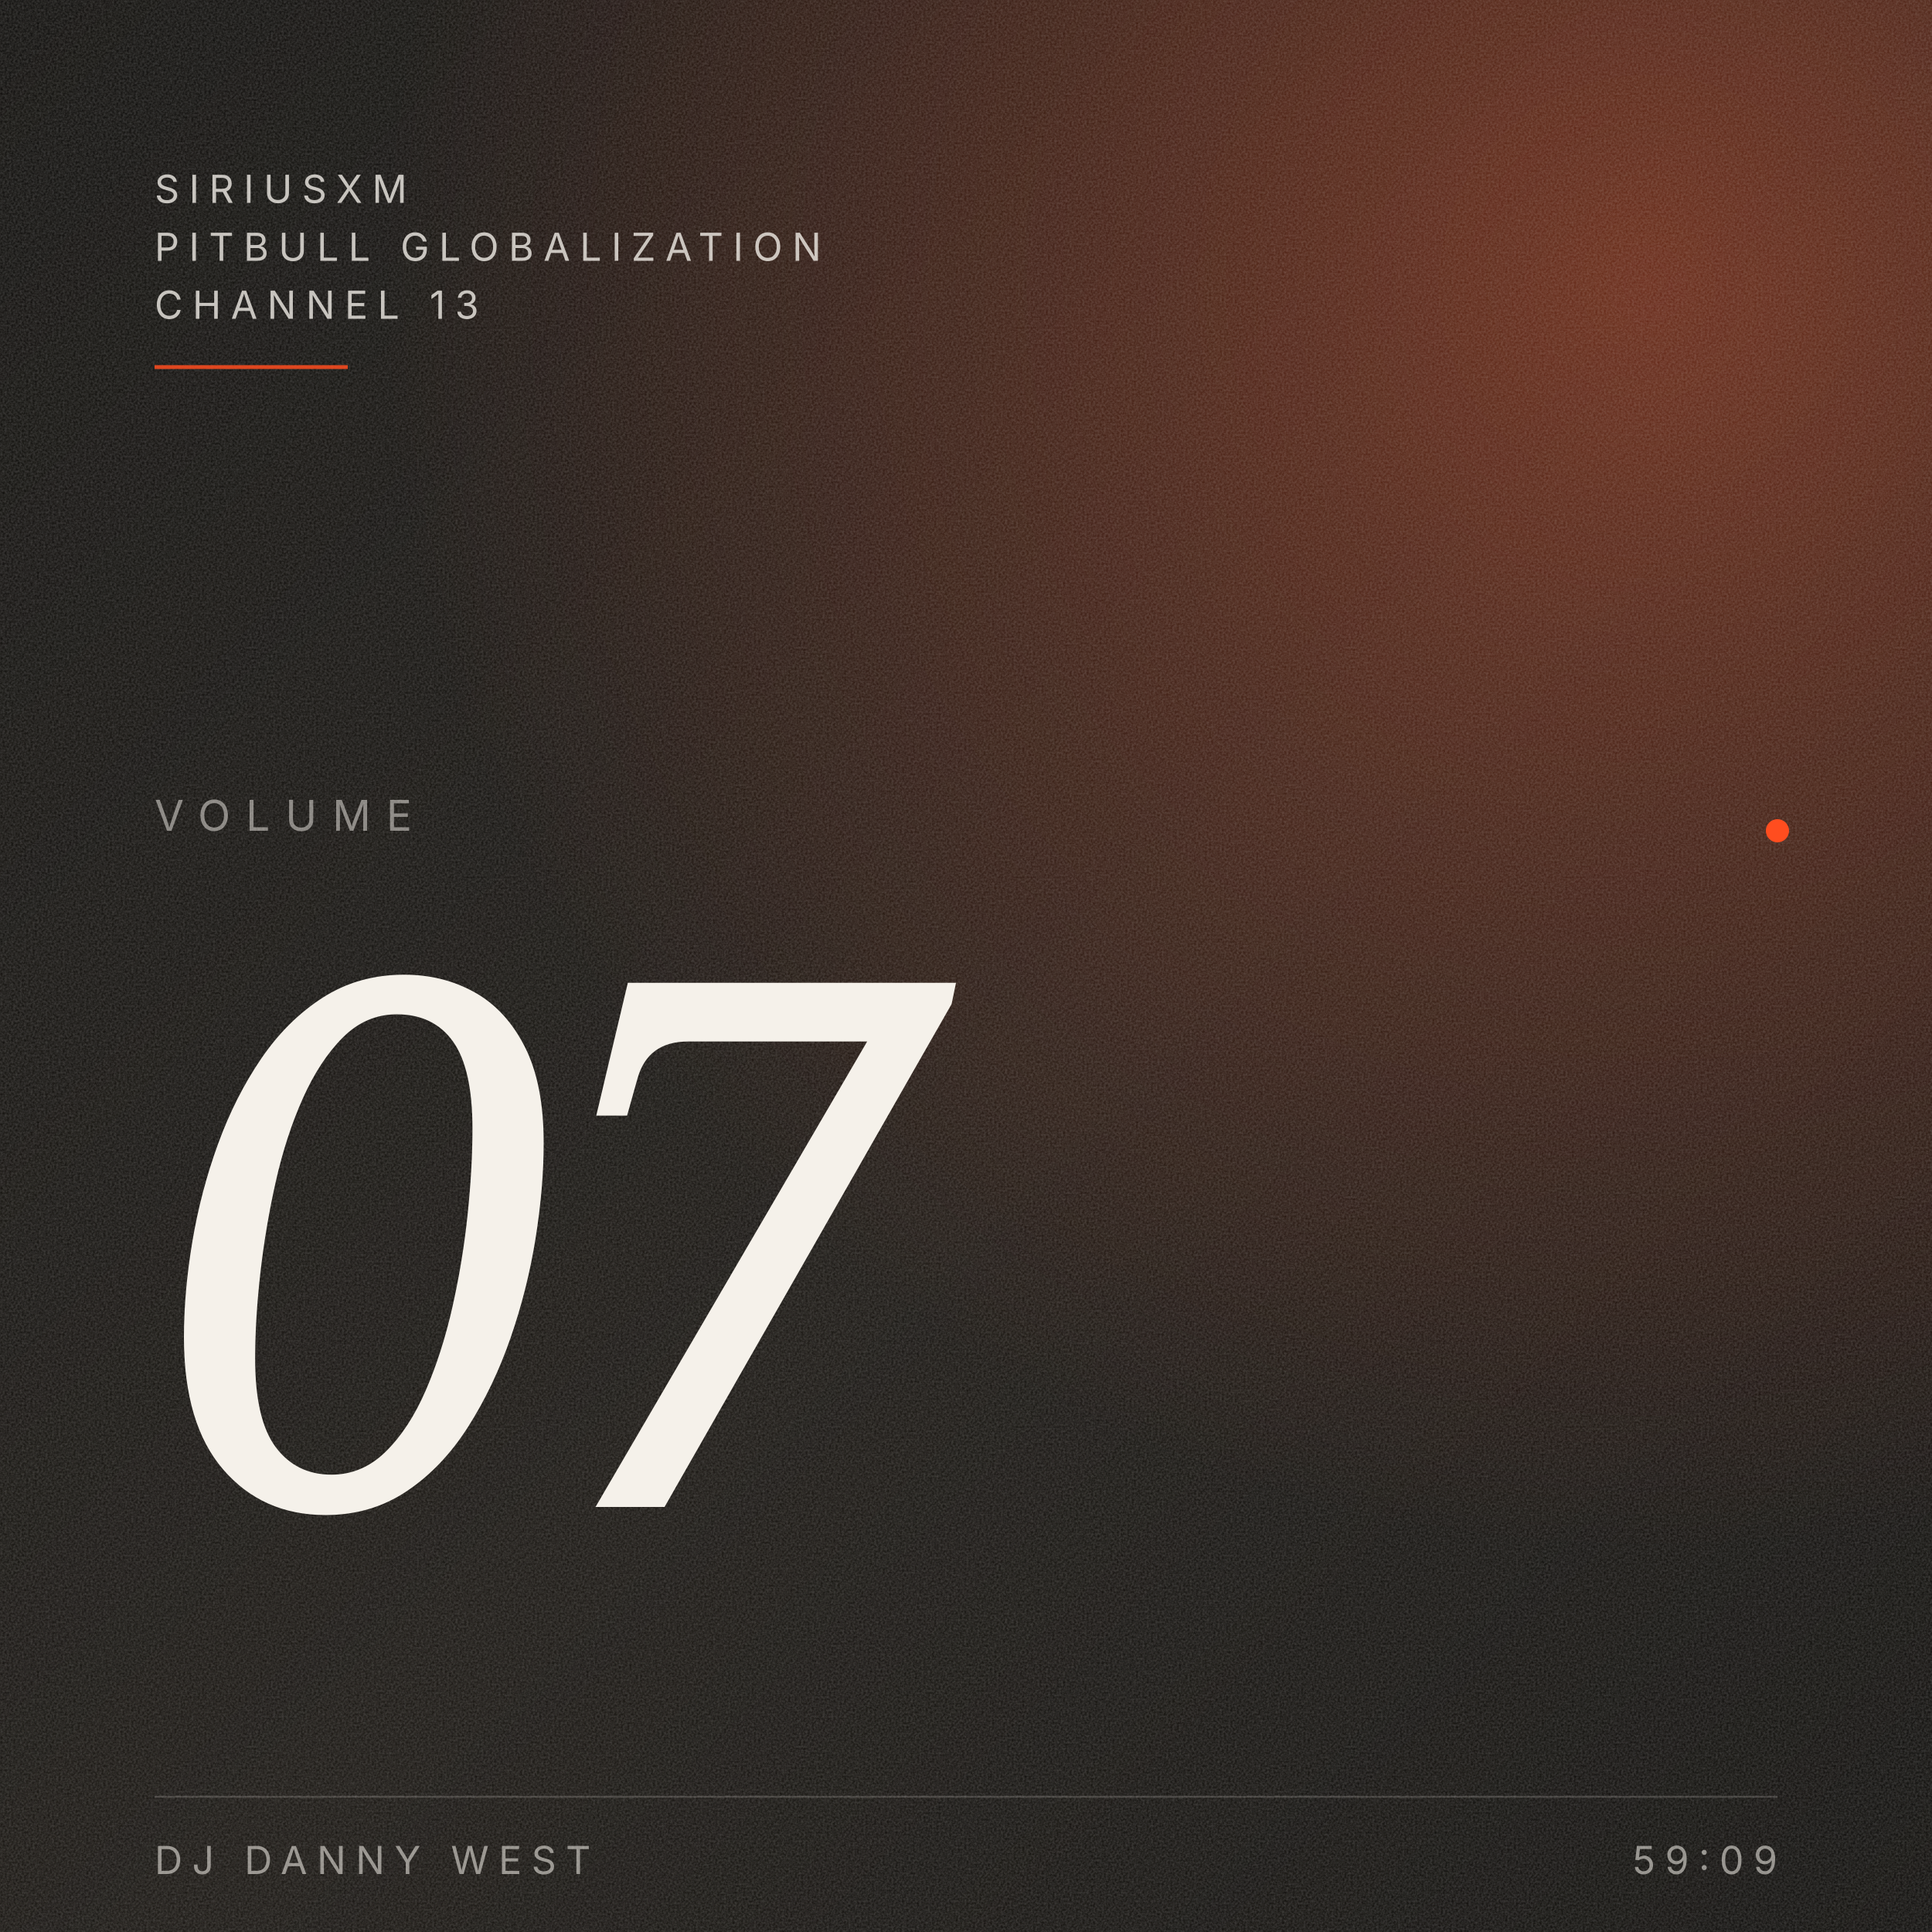
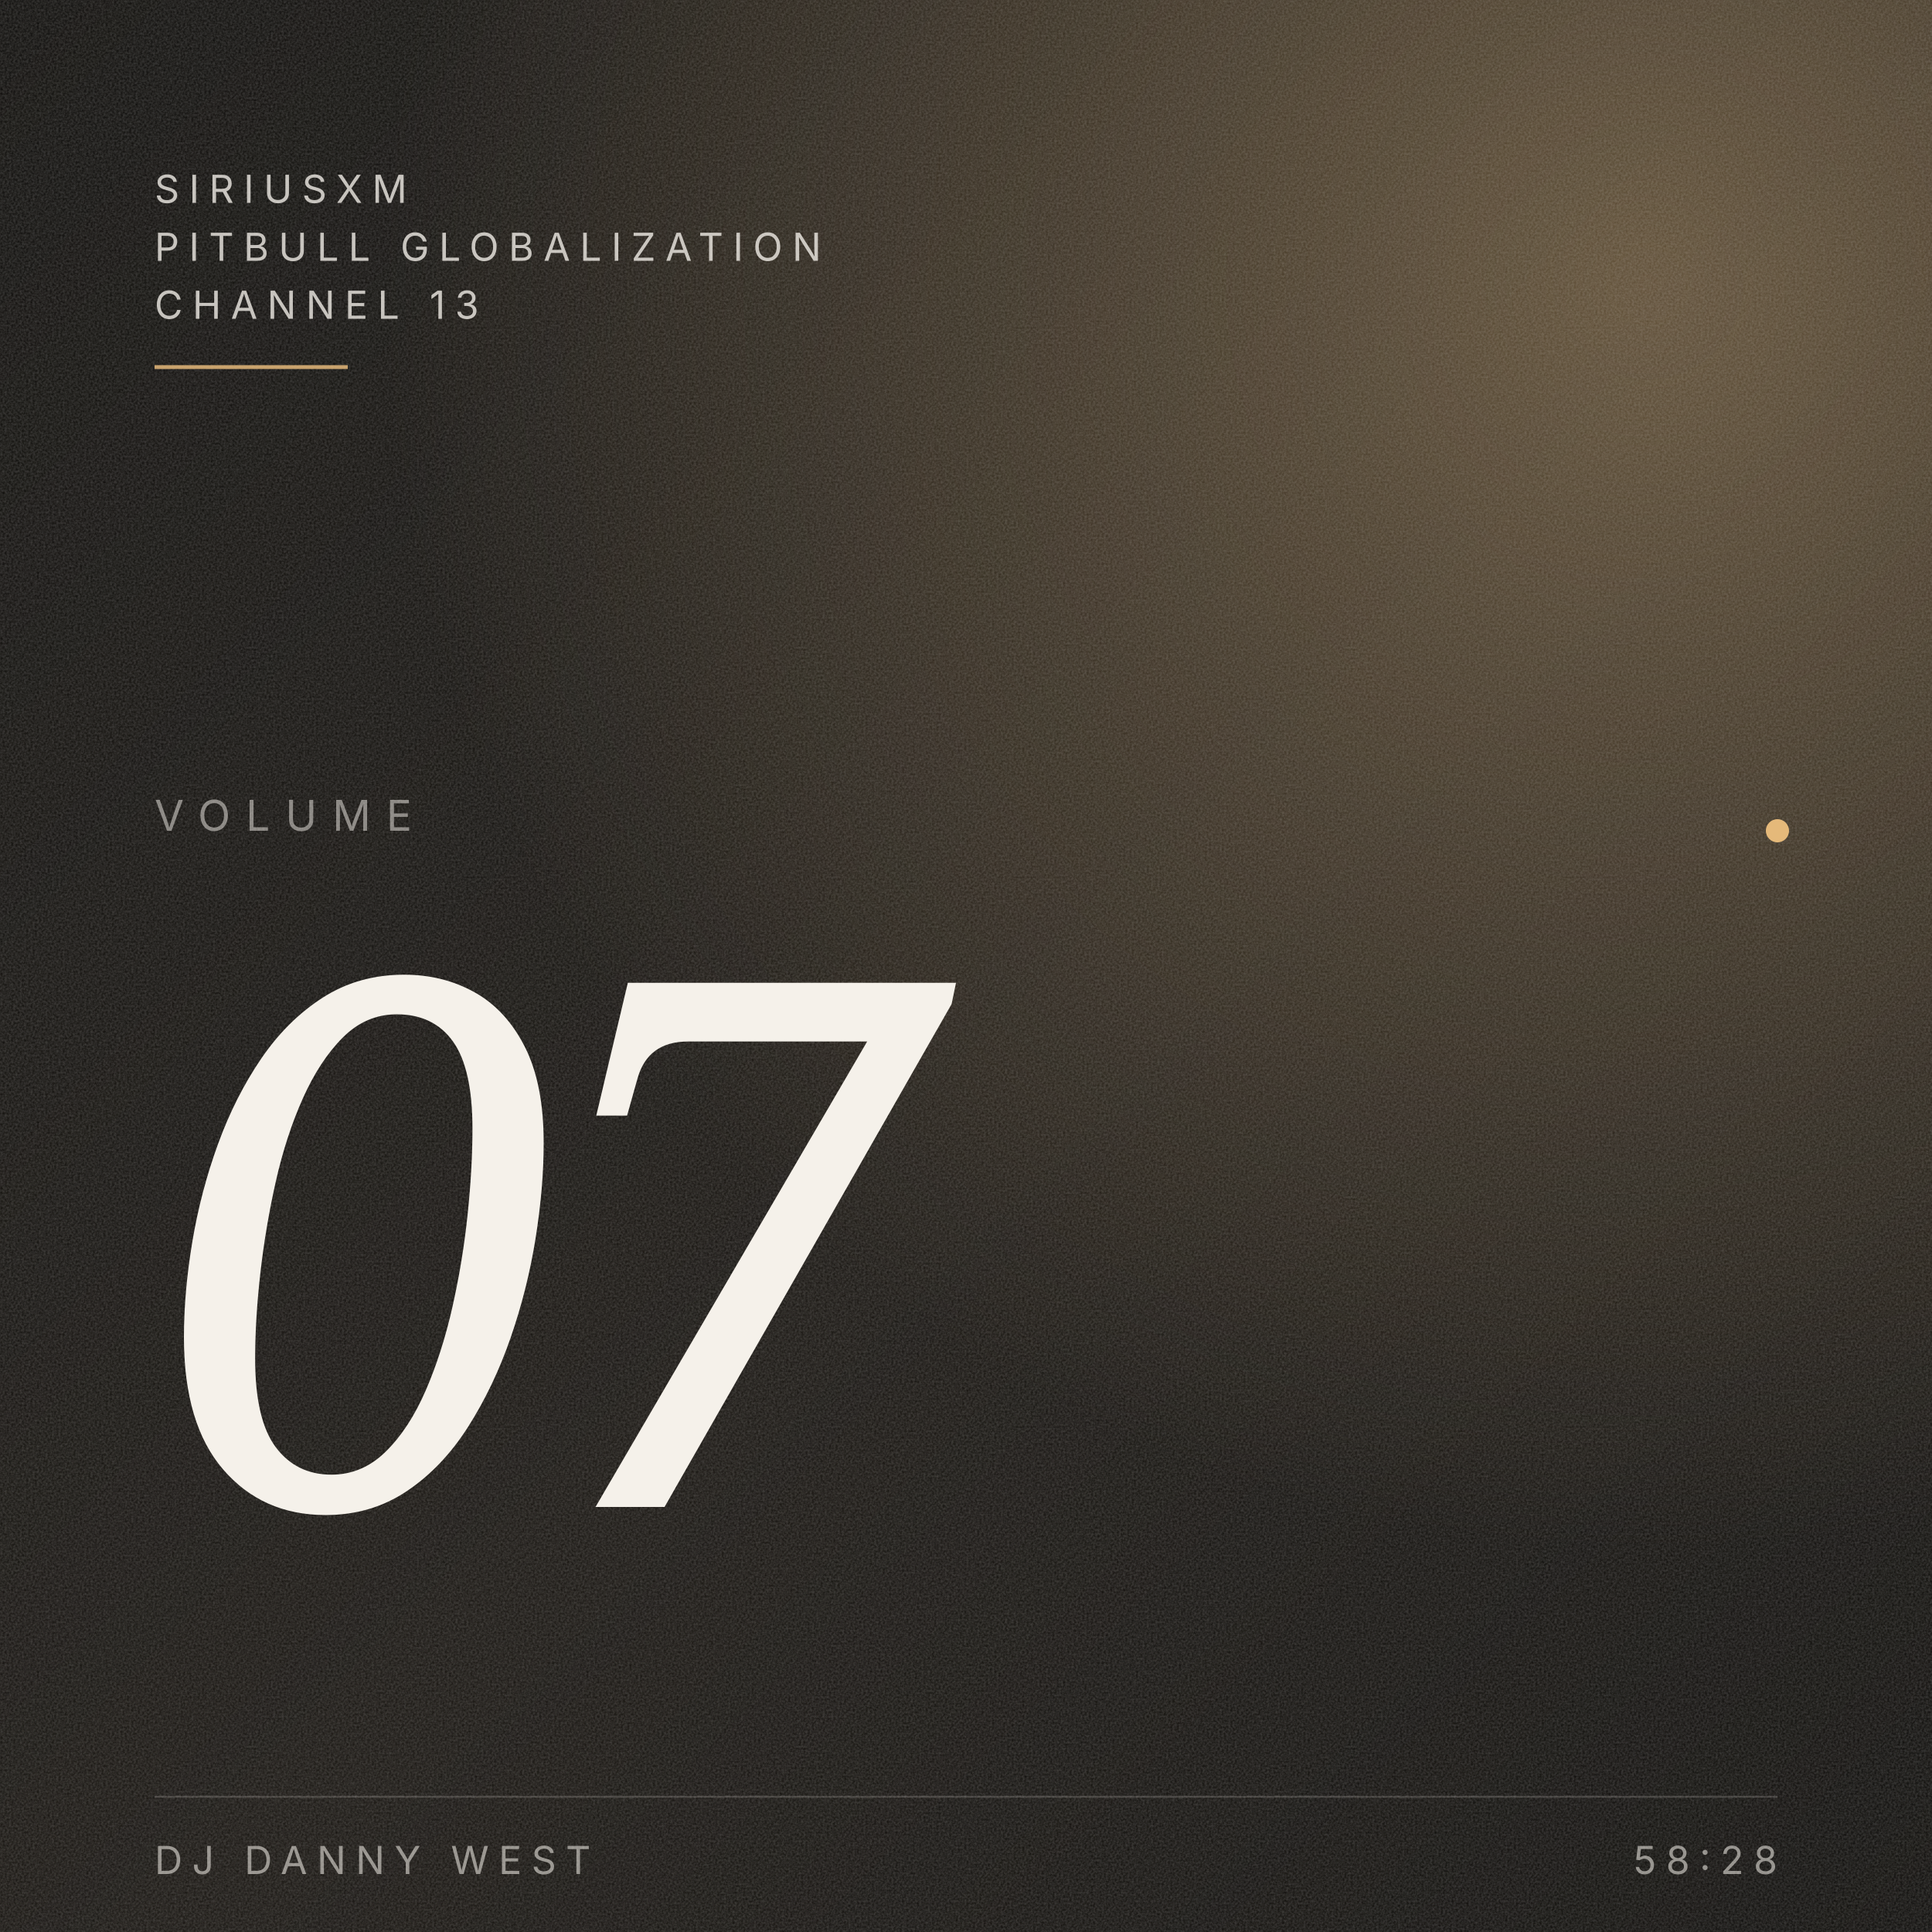
<svg xmlns="http://www.w3.org/2000/svg" viewBox="0 0 1000 1000" preserveAspectRatio="xMidYMid slice">
  <defs>
    <linearGradient id="bg" x1="0" y1="0" x2="1" y2="1">
      <stop offset="0" stop-color="#0A0907" />
      <stop offset="0.55" stop-color="#14110D" />
      <stop offset="1" stop-color="#0A0907" />
    </linearGradient>
    <radialGradient id="ember" cx="0.85" cy="0.15" r="0.65">
-       <stop offset="0" stop-color="#FF4D1F" stop-opacity="0.35" />
-       <stop offset="1" stop-color="#FF4D1F" stop-opacity="0" />
+       <stop offset="0" stop-color="#E5B97A" stop-opacity="0.35" />
+       <stop offset="1" stop-color="#E5B97A" stop-opacity="0" />
    </radialGradient>
    <filter id="grain" x="0" y="0" width="100%" height="100%">
      <feTurbulence type="fractalNoise" baseFrequency="0.9" numOctaves="3" stitchTiles="stitch" />
      <feColorMatrix values="0 0 0 0 0.96  0 0 0 0 0.94  0 0 0 0 0.92  0 0 0 0.5 0" />
    </filter>
  </defs>
  <rect width="1000" height="1000" fill="url(#bg)" />
  <rect width="1000" height="1000" fill="url(#ember)" />
  <rect width="1000" height="1000" filter="url(#grain)" opacity="0.45" />
  <g font-family="Inter, system-ui, sans-serif" fill="#F5F1EA">
    <text x="80" y="105" font-size="20" letter-spacing="5" fill-opacity="0.78">SIRIUSXM</text>
    <text x="80" y="135" font-size="20" letter-spacing="5" fill-opacity="0.78">PITBULL GLOBALIZATION</text>
    <text x="80" y="165" font-size="20" letter-spacing="5" fill-opacity="0.78">CHANNEL 13</text>
-     <line x1="80" y1="190" x2="180" y2="190" stroke="#FF4D1F" stroke-opacity="0.85" stroke-width="2" />
+     <line x1="80" y1="190" x2="180" y2="190" stroke="#E5B97A" stroke-opacity="0.85" stroke-width="2" />
  </g>
  <g font-family="Inter, system-ui, sans-serif" fill="#F5F1EA" fill-opacity="0.5">
    <text x="80" y="430" font-size="22" letter-spacing="8">VOLUME</text>
  </g>
  <g font-family="Fraunces, Georgia, serif" fill="#F5F1EA" style="font-variation-settings: 'opsz' 144;">
    <text x="80" y="780" font-size="380" font-style="italic" font-weight="300" letter-spacing="-18">07</text>
  </g>
-   <circle cx="920" cy="430" r="6" fill="#FF4D1F" />
+   <circle cx="920" cy="430" r="6" fill="#E5B97A" />
  <g font-family="Inter, system-ui, sans-serif" fill="#F5F1EA" fill-opacity="0.55">
    <line x1="80" y1="930" x2="920" y2="930" stroke="#F5F1EA" stroke-opacity="0.18" stroke-width="1" />
    <text x="80" y="970" font-size="20" letter-spacing="5">DJ DANNY WEST</text>
-     <text x="920" y="970" text-anchor="end" font-size="20" letter-spacing="5">59:09</text>
+     <text x="920" y="970" text-anchor="end" font-size="20" letter-spacing="5">58:28</text>
  </g>
</svg>
